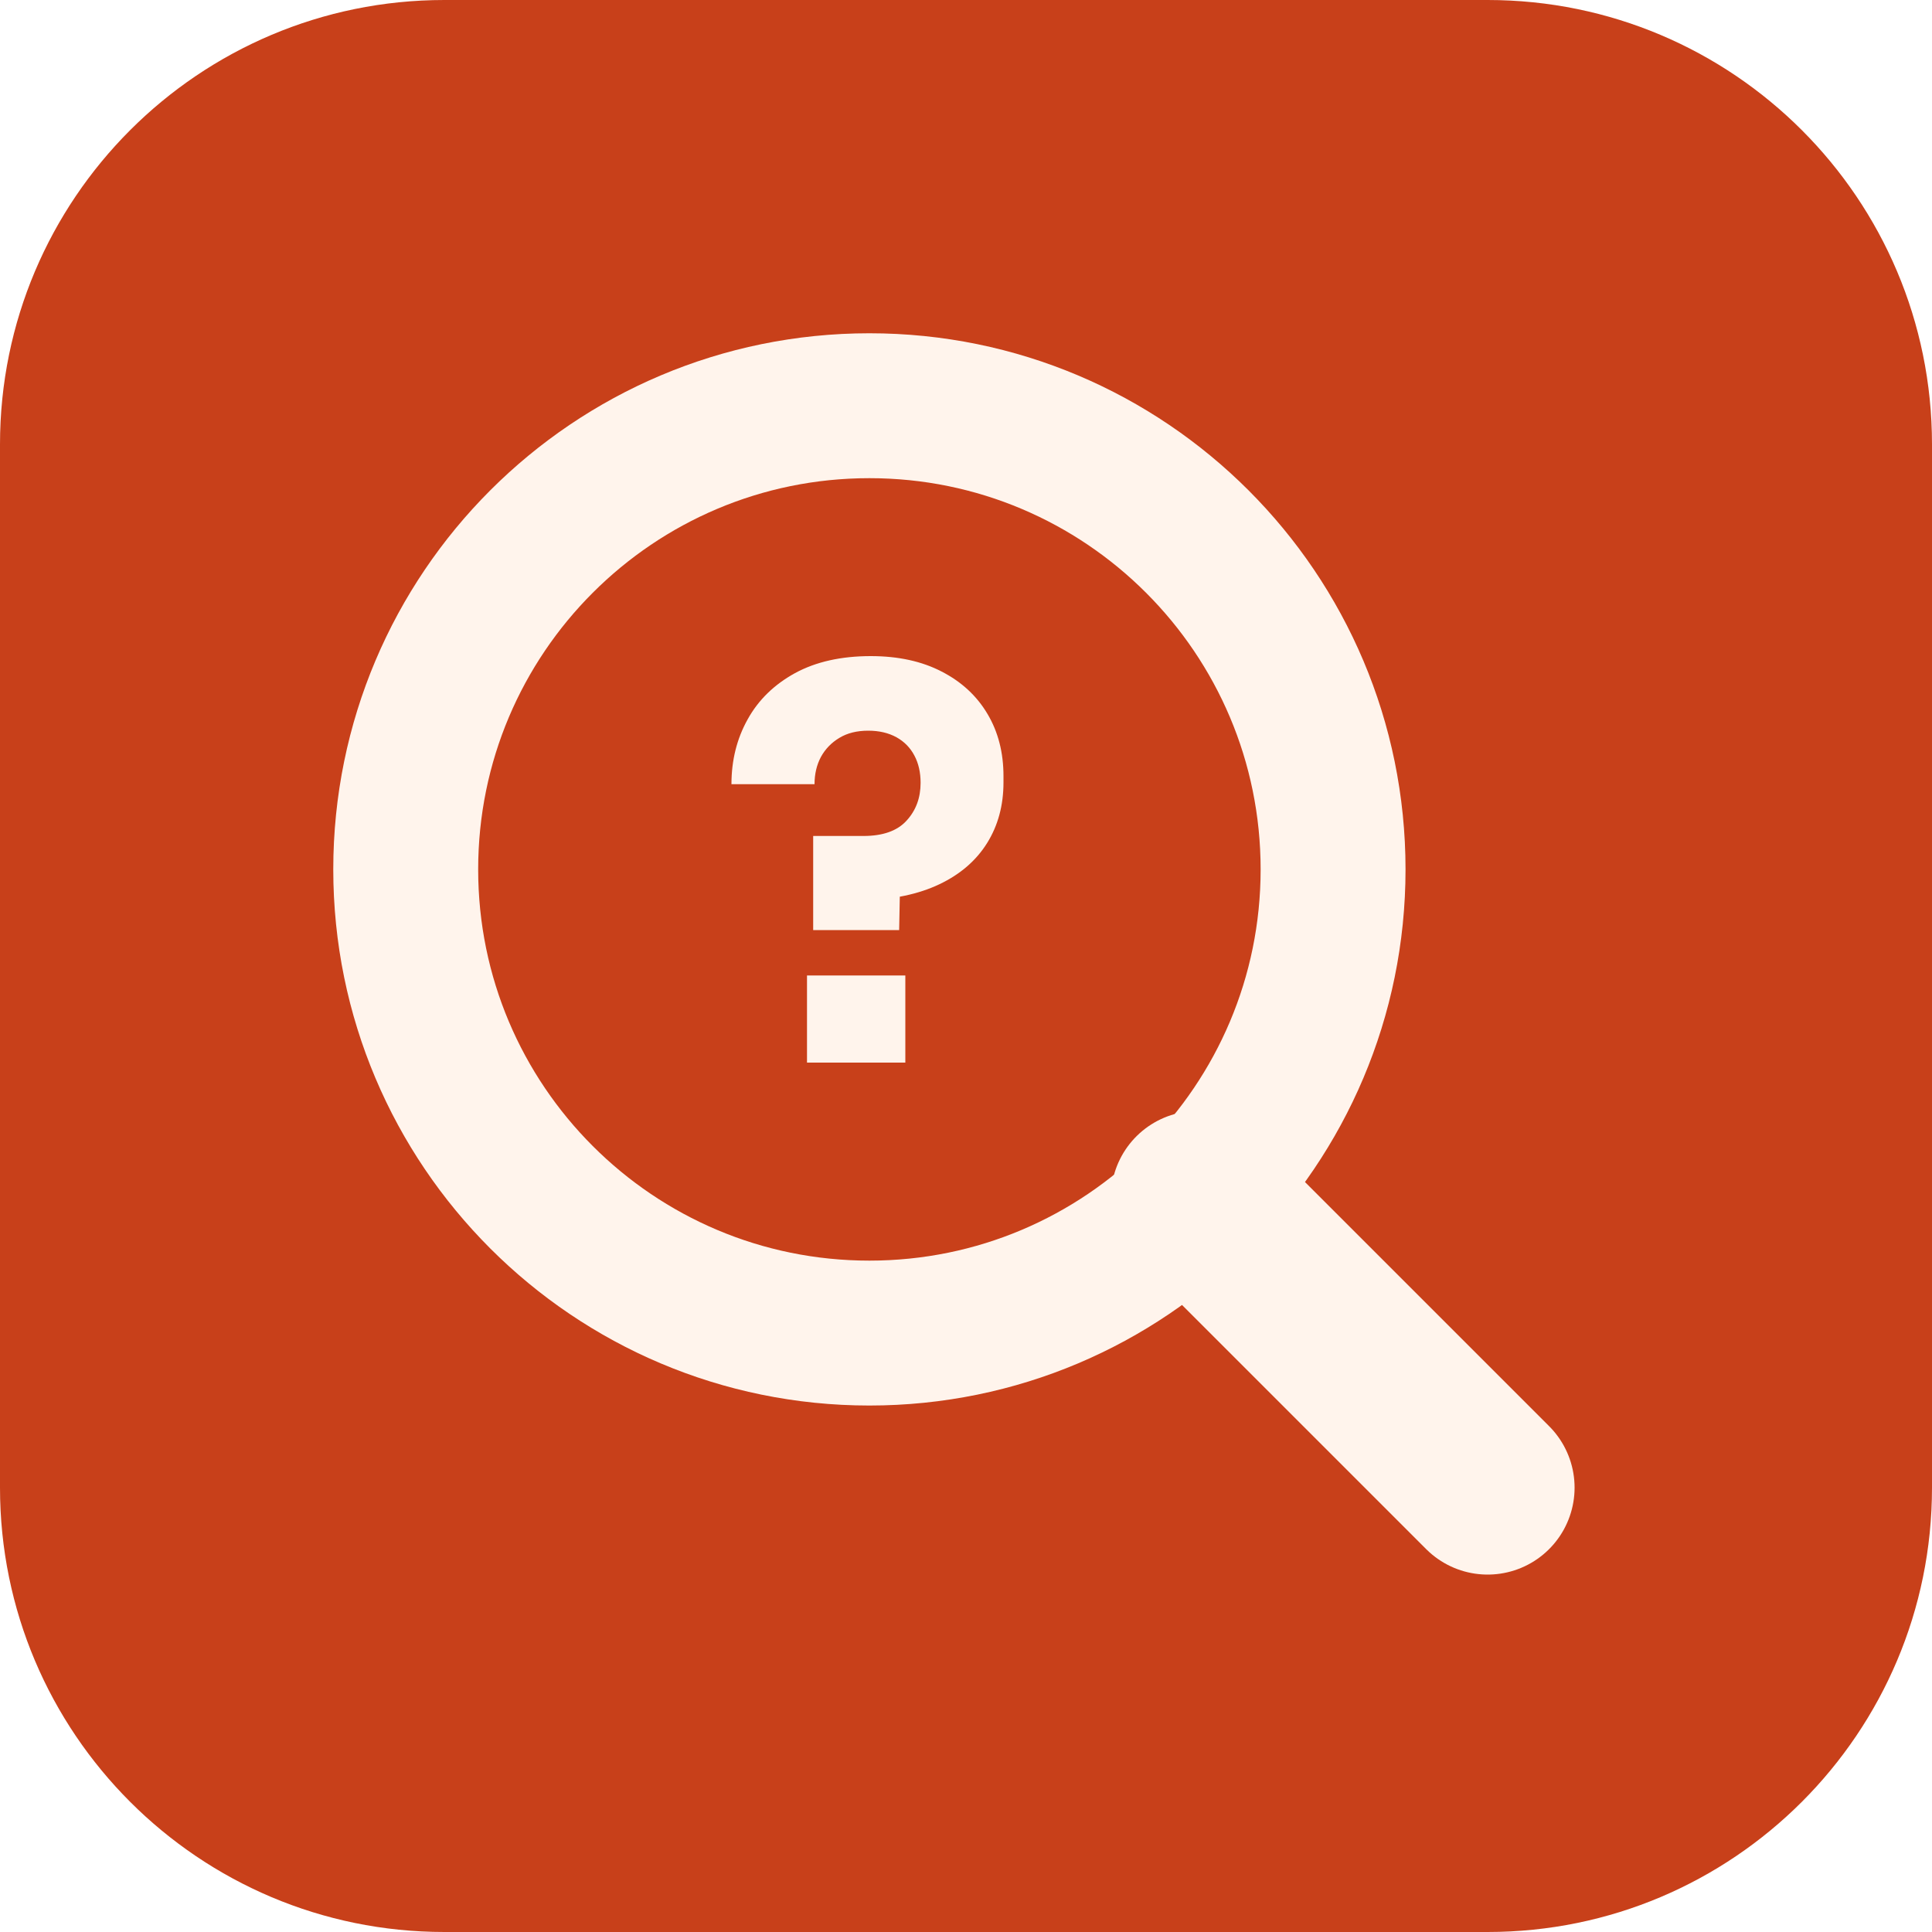
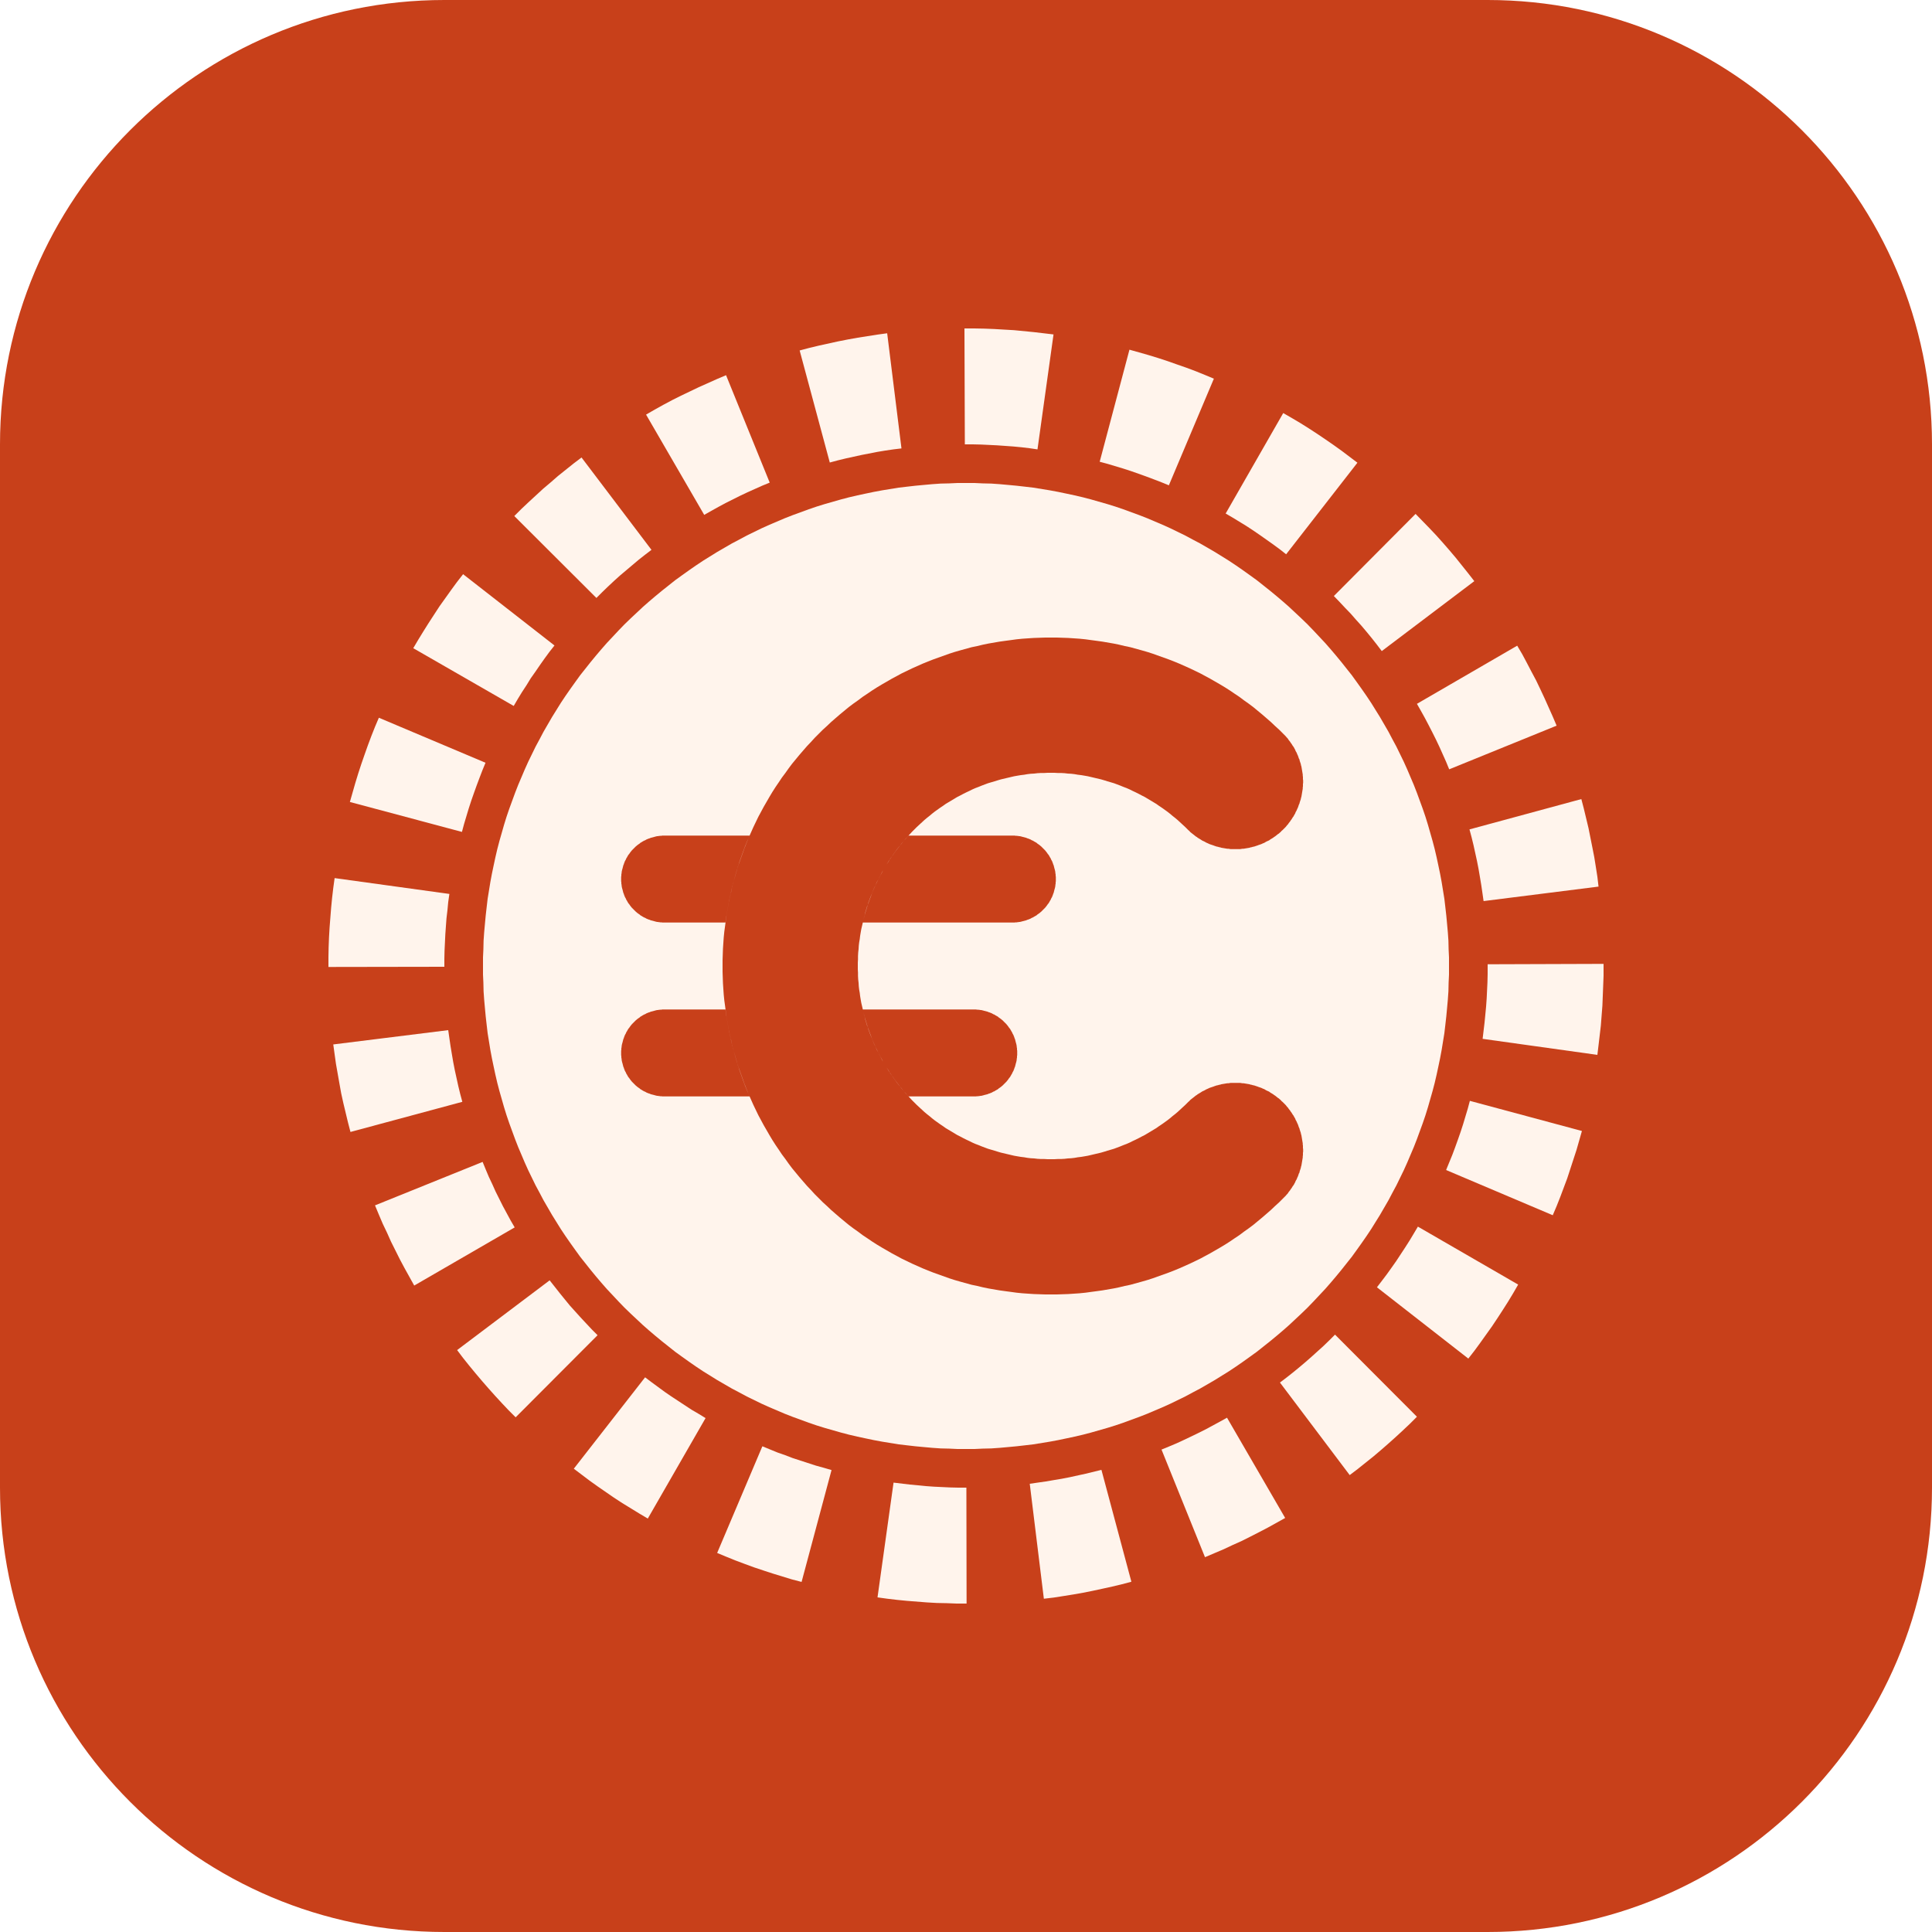
<svg xmlns="http://www.w3.org/2000/svg" width="1024" height="1024" viewBox="0 0 100 100">
  <rect width="100" height="100" rx="23" fill="#C8401A" />
-   <circle cx="45" cy="45" r="24" fill="none" stroke="#FFF4EC" stroke-width="7.5" />
-   <line x1="62" y1="62" x2="77" y2="77" stroke="#FFF4EC" stroke-width="9" stroke-linecap="round" />
-   <path fill="#FFF4EC" d="M42.09 48.14V43.27H44.69Q46.2 43.27 46.92 42.48Q47.65 41.69 47.65 40.52Q47.65 39.71 47.33 39.11Q47.01 38.5 46.4 38.16Q45.78 37.82 44.94 37.82Q44.06 37.82 43.45 38.19Q42.83 38.56 42.49 39.18Q42.16 39.8 42.16 40.59H37.86Q37.86 38.73 38.7 37.23Q39.53 35.73 41.15 34.84Q42.77 33.96 45.07 33.96Q47.2 33.96 48.74 34.76Q50.28 35.55 51.11 36.95Q51.94 38.34 51.94 40.17V40.5Q51.94 42.28 51.09 43.64Q50.24 45 48.62 45.77Q47 46.54 44.69 46.6L46.6 45.06L46.54 48.14ZM41.77 55V50.49H46.86V55Z" />
+   <path fill="#FFF4EC" d="M83.00 50.00L83.00 50.51L82.98 51.03L82.96 51.54L82.94 52.05L82.90 52.56L82.86 53.08L82.80 53.59L82.74 54.10L82.68 54.60L76.74 53.77L76.79 53.35L76.84 52.93L76.88 52.52L76.92 52.10L76.95 51.68L76.97 51.26L76.99 50.84L77.00 50.42L77.00 50.00ZM81.88 58.54L81.74 59.03L81.60 59.52L81.44 60.01L81.28 60.50L81.12 60.99L80.94 61.47L80.76 61.95L80.57 62.43L80.37 62.90L74.85 60.56L75.01 60.17L75.17 59.78L75.32 59.38L75.46 58.99L75.60 58.59L75.73 58.19L75.85 57.79L75.97 57.39L76.08 56.98ZM78.58 66.49L78.32 66.94L78.06 67.37L77.78 67.81L77.50 68.24L77.22 68.66L76.92 69.08L76.62 69.50L76.32 69.91L76.00 70.32L71.27 66.63L71.53 66.29L71.78 65.96L72.03 65.61L72.27 65.27L72.50 64.92L72.73 64.57L72.96 64.21L73.17 63.86L73.39 63.49ZM73.34 73.33L72.98 73.69L72.61 74.04L72.23 74.39L71.85 74.73L71.46 75.07L71.07 75.40L70.67 75.72L70.27 76.04L69.86 76.35L66.25 71.56L66.58 71.31L66.91 71.05L67.24 70.78L67.56 70.51L67.88 70.23L68.19 69.95L68.50 69.67L68.80 69.38L69.10 69.08ZM66.52 78.57L66.07 78.82L65.62 79.07L65.16 79.31L64.71 79.54L64.25 79.77L63.78 79.98L63.31 80.20L62.84 80.40L62.37 80.60L60.12 75.03L60.51 74.87L60.89 74.71L61.28 74.53L61.66 74.35L62.03 74.17L62.41 73.98L62.78 73.78L63.15 73.58L63.51 73.38ZM58.56 81.87L58.07 82.00L57.57 82.12L57.07 82.23L56.56 82.34L56.06 82.44L55.55 82.53L55.05 82.61L54.54 82.69L54.03 82.75L53.30 76.80L53.71 76.74L54.13 76.68L54.54 76.61L54.96 76.54L55.37 76.46L55.78 76.37L56.19 76.28L56.60 76.18L57.01 76.08ZM50.03 83.00L49.51 83.00L49.00 82.98L48.49 82.97L47.97 82.94L47.46 82.90L46.95 82.86L46.44 82.81L45.93 82.75L45.42 82.68L46.25 76.74L46.67 76.79L47.09 76.84L47.51 76.88L47.92 76.92L48.34 76.95L48.76 76.97L49.18 76.99L49.60 77.00L50.02 77.00ZM41.49 81.88L40.99 81.75L40.50 81.60L40.01 81.45L39.52 81.29L39.04 81.13L38.55 80.95L38.07 80.77L37.60 80.58L37.12 80.38L39.46 74.86L39.85 75.02L40.24 75.18L40.64 75.32L41.03 75.47L41.43 75.60L41.83 75.73L42.23 75.86L42.63 75.97L43.04 76.09ZM33.53 78.60L33.09 78.34L32.65 78.07L32.21 77.80L31.78 77.52L31.36 77.23L30.94 76.94L30.52 76.64L30.11 76.33L29.70 76.02L33.39 71.29L33.72 71.54L34.06 71.79L34.40 72.04L34.75 72.28L35.10 72.51L35.45 72.74L35.80 72.97L36.16 73.18L36.52 73.40ZM26.69 73.36L26.33 73.00L25.98 72.63L25.63 72.25L25.29 71.87L24.95 71.48L24.62 71.09L24.29 70.69L23.97 70.29L23.66 69.88L28.45 66.27L28.71 66.60L28.97 66.93L29.23 67.25L29.50 67.58L29.78 67.89L30.06 68.20L30.35 68.51L30.64 68.82L30.93 69.11ZM21.44 66.54L21.19 66.09L20.94 65.64L20.70 65.19L20.47 64.73L20.24 64.27L20.03 63.80L19.81 63.34L19.61 62.87L19.41 62.39L24.98 60.14L25.14 60.53L25.30 60.91L25.48 61.29L25.65 61.67L25.84 62.05L26.03 62.43L26.23 62.80L26.43 63.17L26.64 63.53ZM18.14 58.59L18.01 58.09L17.89 57.59L17.77 57.09L17.66 56.59L17.57 56.09L17.48 55.58L17.39 55.07L17.32 54.57L17.25 54.06L23.20 53.32L23.26 53.74L23.32 54.15L23.39 54.57L23.46 54.98L23.54 55.39L23.63 55.80L23.72 56.21L23.82 56.62L23.93 57.03ZM17.00 50.05L17.00 49.54L17.01 49.03L17.03 48.51L17.06 48.00L17.10 47.49L17.14 46.98L17.19 46.47L17.25 45.96L17.32 45.45L23.26 46.27L23.20 46.69L23.16 47.11L23.11 47.53L23.08 47.94L23.05 48.36L23.03 48.78L23.01 49.20L23.00 49.62L23.00 50.04ZM18.11 41.51L18.25 41.02L18.39 40.53L18.54 40.04L18.70 39.55L18.87 39.06L19.04 38.58L19.22 38.10L19.41 37.62L19.61 37.15L25.13 39.48L24.97 39.87L24.82 40.26L24.67 40.66L24.53 41.05L24.39 41.45L24.26 41.85L24.14 42.25L24.02 42.65L23.91 43.06ZM21.39 33.55L21.65 33.11L21.92 32.67L22.19 32.24L22.47 31.81L22.75 31.38L23.05 30.96L23.35 30.54L23.65 30.13L23.97 29.72L28.70 33.41L28.44 33.74L28.19 34.08L27.95 34.42L27.71 34.77L27.47 35.11L27.25 35.47L27.02 35.82L26.80 36.18L26.59 36.54ZM26.62 26.71L26.98 26.35L27.35 26.00L27.73 25.65L28.11 25.30L28.50 24.97L28.89 24.63L29.29 24.31L29.69 23.99L30.10 23.68L33.72 28.46L33.38 28.72L33.05 28.98L32.73 29.25L32.41 29.52L32.09 29.79L31.78 30.07L31.47 30.36L31.17 30.65L30.87 30.95ZM33.44 21.46L33.89 21.20L34.34 20.95L34.79 20.71L35.25 20.48L35.71 20.26L36.17 20.04L36.64 19.83L37.11 19.62L37.58 19.42L39.84 24.98L39.45 25.14L39.07 25.31L38.69 25.48L38.31 25.66L37.93 25.85L37.55 26.04L37.18 26.24L36.82 26.44L36.45 26.65ZM41.39 18.14L41.88 18.01L42.38 17.89L42.88 17.78L43.38 17.67L43.89 17.57L44.39 17.48L44.90 17.40L45.41 17.32L45.92 17.25L46.66 23.21L46.24 23.26L45.83 23.32L45.41 23.39L45.00 23.47L44.59 23.55L44.18 23.64L43.77 23.73L43.36 23.83L42.95 23.94ZM49.92 17.00L50.43 17.00L50.95 17.01L51.46 17.03L51.97 17.06L52.49 17.09L53.00 17.14L53.51 17.19L54.02 17.25L54.53 17.31L53.70 23.26L53.29 23.20L52.87 23.15L52.45 23.11L52.03 23.08L51.61 23.05L51.20 23.03L50.78 23.01L50.36 23.00L49.94 23.00ZM58.46 18.10L58.96 18.24L59.45 18.38L59.94 18.53L60.43 18.69L60.91 18.86L61.40 19.03L61.88 19.21L62.35 19.40L62.83 19.60L60.50 25.12L60.11 24.96L59.72 24.81L59.32 24.66L58.93 24.52L58.53 24.38L58.13 24.25L57.73 24.13L57.33 24.01L56.92 23.90ZM66.42 21.38L66.87 21.64L67.31 21.90L67.74 22.17L68.17 22.45L68.60 22.74L69.02 23.03L69.44 23.33L69.85 23.64L70.26 23.95L66.57 28.69L66.24 28.43L65.90 28.18L65.56 27.94L65.22 27.70L64.87 27.46L64.52 27.23L64.16 27.01L63.80 26.79L63.44 26.58ZM73.27 26.60L73.63 26.97L73.99 27.34L74.34 27.71L74.68 28.09L75.02 28.48L75.35 28.87L75.67 29.27L75.99 29.67L76.31 30.08L71.52 33.70L71.27 33.37L71.01 33.04L70.74 32.71L70.47 32.39L70.19 32.08L69.91 31.76L69.62 31.46L69.33 31.15L69.04 30.85ZM78.53 33.42L78.79 33.86L79.03 34.31L79.27 34.77L79.51 35.22L79.73 35.68L79.95 36.15L80.16 36.62L80.37 37.09L80.57 37.56L75.01 39.82L74.85 39.43L74.68 39.05L74.51 38.67L74.33 38.29L74.14 37.91L73.95 37.54L73.75 37.16L73.55 36.80L73.34 36.43ZM81.85 41.36L81.98 41.86L82.10 42.36L82.22 42.86L82.32 43.36L82.42 43.86L82.52 44.37L82.60 44.87L82.68 45.38L82.74 45.89L76.79 46.64L76.73 46.22L76.67 45.81L76.60 45.39L76.53 44.98L76.45 44.57L76.36 44.16L76.27 43.75L76.17 43.34L76.06 42.93ZM83.00 49.89L83.00 50.00L77.00 50.00L77.00 49.91Z" />
+   <path fill="#FFF4EC" d="M75.00 50.00L75.00 50.44L74.98 50.87L74.97 51.31L74.94 51.74L74.90 52.18L74.86 52.61L74.81 53.05L74.76 53.48L74.69 53.91L74.62 54.34L74.54 54.77L74.45 55.20L74.36 55.62L74.26 56.05L74.15 56.47L74.03 56.89L73.91 57.31L73.78 57.73L73.64 58.14L73.49 58.55L73.34 58.96L73.18 59.37L73.01 59.77L72.84 60.17L72.66 60.57L72.47 60.96L72.28 61.35L72.07 61.74L71.87 62.12L71.65 62.50L71.43 62.88L71.20 63.25L70.97 63.62L70.73 63.98L70.48 64.34L70.23 64.69L69.97 65.05L69.70 65.39L69.43 65.73L69.15 66.07L68.87 66.40L68.58 66.73L68.28 67.05L67.98 67.37L67.68 67.68L67.37 67.98L67.05 68.28L66.73 68.58L66.40 68.87L66.07 69.15L65.73 69.43L65.39 69.70L65.05 69.97L64.69 70.23L64.34 70.48L63.98 70.73L63.62 70.97L63.25 71.20L62.88 71.43L62.50 71.65L62.12 71.87L61.74 72.07L61.35 72.28L60.96 72.47L60.57 72.66L60.17 72.84L59.77 73.01L59.37 73.18L58.96 73.34L58.55 73.49L58.14 73.64L57.73 73.78L57.31 73.91L56.89 74.03L56.47 74.15L56.05 74.26L55.62 74.36L55.20 74.45L54.77 74.54L54.34 74.62L53.91 74.69L53.48 74.76L53.05 74.81L52.61 74.86L52.18 74.90L51.74 74.94L51.31 74.97L50.87 74.98L50.44 75.00L50.00 75.00L49.56 75.00L49.13 74.98L48.69 74.97L48.26 74.94L47.82 74.90L47.39 74.86L46.95 74.81L46.52 74.76L46.09 74.69L45.66 74.62L45.23 74.54L44.80 74.45L44.38 74.36L43.95 74.26L43.53 74.15L43.11 74.03L42.69 73.91L42.27 73.78L41.86 73.64L41.45 73.49L41.04 73.34L40.63 73.18L40.23 73.01L39.83 72.84L39.43 72.66L39.04 72.47L38.65 72.28L38.26 72.07L37.88 71.87L37.50 71.65L37.12 71.43L36.75 71.20L36.38 70.97L36.02 70.73L35.66 70.48L35.31 70.23L34.95 69.97L34.61 69.70L34.27 69.43L33.93 69.15L33.60 68.87L33.27 68.58L32.95 68.28L32.63 67.98L32.32 67.68L32.02 67.37L31.72 67.05L31.42 66.73L31.13 66.40L30.85 66.07L30.57 65.73L30.30 65.39L30.03 65.05L29.77 64.69L29.52 64.34L29.27 63.98L29.03 63.62L28.80 63.25L28.57 62.88L28.35 62.50L28.13 62.12L27.93 61.74L27.72 61.35L27.53 60.96L27.34 60.57L27.16 60.17L26.99 59.77L26.82 59.37L26.66 58.96L26.51 58.55L26.36 58.14L26.22 57.73L26.09 57.31L25.97 56.89L25.85 56.47L25.74 56.05L25.64 55.62L25.55 55.20L25.46 54.77L25.38 54.34L25.31 53.91L25.24 53.48L25.19 53.05L25.14 52.61L25.10 52.18L25.06 51.74L25.03 51.31L25.02 50.87L25.00 50.44L25.00 50.00L25.00 49.56L25.02 49.13L25.03 48.69L25.06 48.26L25.10 47.82L25.14 47.39L25.19 46.95L25.24 46.52L25.31 46.09L25.38 45.66L25.46 45.23L25.55 44.80L25.64 44.38L25.74 43.95L25.85 43.53L25.97 43.11L26.09 42.69L26.22 42.27L26.36 41.86L26.51 41.45L26.66 41.04L26.82 40.63L26.99 40.23L27.16 39.83L27.34 39.43L27.53 39.04L27.72 38.65L27.93 38.26L28.13 37.88L28.35 37.50L28.57 37.12L28.80 36.75L29.03 36.38L29.27 36.02L29.52 35.66L29.77 35.31L30.03 34.95L30.30 34.61L30.57 34.27L30.85 33.93L31.13 33.60L31.42 33.27L31.72 32.95L32.02 32.63L32.32 32.32L32.63 32.02L32.95 31.72L33.27 31.42L33.60 31.13L33.93 30.85L34.27 30.57L34.61 30.30L34.95 30.03L35.31 29.77L35.66 29.52L36.02 29.27L36.38 29.03L36.75 28.80L37.12 28.57L37.50 28.35L37.88 28.13L38.26 27.93L38.65 27.72L39.04 27.53L39.43 27.34L39.83 27.16L40.23 26.99L40.63 26.82L41.04 26.66L41.45 26.51L41.86 26.36L42.27 26.22L42.69 26.09L43.11 25.97L43.53 25.85L43.95 25.74L44.38 25.64L44.80 25.55L45.23 25.46L45.66 25.38L46.09 25.31L46.52 25.24L46.95 25.19L47.39 25.14L47.82 25.10L48.26 25.06L48.69 25.03L49.13 25.02L49.56 25.00L50.00 25.00L50.44 25.00L50.87 25.02L51.31 25.03L51.74 25.06L52.18 25.10L52.61 25.14L53.05 25.19L53.48 25.24L53.91 25.31L54.34 25.38L54.77 25.46L55.20 25.55L55.62 25.64L56.05 25.74L56.47 25.85L56.89 25.97L57.31 26.09L57.73 26.22L58.14 26.36L58.55 26.51L58.96 26.66L59.37 26.82L59.77 26.99L60.17 27.16L60.57 27.34L60.96 27.53L61.35 27.72L61.74 27.93L62.12 28.13L62.50 28.35L62.88 28.57L63.25 28.80L63.62 29.03L63.98 29.27L64.34 29.52L64.69 29.77L65.05 30.03L65.39 30.30L65.73 30.57L66.07 30.85L66.40 31.13L66.73 31.42L67.05 31.72L67.37 32.02L67.68 32.32L67.98 32.63L68.28 32.95L68.58 33.27L68.87 33.60L69.15 33.93L69.43 34.27L69.70 34.61L69.97 34.95L70.23 35.31L70.48 35.66L70.73 36.02L70.97 36.38L71.20 36.75L71.43 37.12L71.65 37.50L71.87 37.88L72.07 38.26L72.28 38.65L72.47 39.04L72.66 39.43L72.84 39.83L73.01 40.23L73.18 40.63L73.34 41.04L73.49 41.45L73.64 41.86L73.78 42.27L73.91 42.69L74.03 43.11L74.15 43.53L74.26 43.95L74.36 44.38L74.45 44.80L74.54 45.23L74.62 45.66L74.69 46.09L74.76 46.52L74.81 46.95L74.86 47.39L74.90 47.82L74.94 48.26L74.97 48.69L74.98 49.13L75.00 49.56Z" />
+   <path fill="#C8401A" d="M66.42 37.98L66.21 37.77L65.99 37.57L65.78 37.37L65.55 37.17L65.33 36.98L65.10 36.79L64.87 36.60L64.63 36.42L64.39 36.25L64.15 36.07L63.91 35.91L63.66 35.74L63.41 35.58L63.16 35.43L62.90 35.28L62.64 35.13L62.38 34.99L62.12 34.85L61.85 34.72L61.58 34.59L61.31 34.47L61.04 34.35L60.77 34.24L60.49 34.13L60.21 34.03L59.93 33.93L59.65 33.83L59.37 33.74L59.09 33.66L58.80 33.58L58.51 33.50L58.22 33.44L57.93 33.37L57.64 33.31L57.35 33.26L57.06 33.21L56.77 33.17L56.47 33.13L56.18 33.09L55.88 33.06L55.59 33.04L55.29 33.02L54.99 33.01L54.70 33.00L54.40 33.00L54.10 33.00L53.81 33.01L53.51 33.02L53.21 33.04L52.92 33.06L52.62 33.09L52.33 33.13L52.03 33.17L51.74 33.21L51.45 33.26L51.16 33.31L50.87 33.37L50.58 33.44L50.29 33.50L50.00 33.58L49.71 33.66L49.43 33.74L49.15 33.83L48.87 33.93L48.59 34.03L48.31 34.13L48.03 34.24L47.76 34.35L47.49 34.47L47.22 34.59L46.95 34.72L46.68 34.85L46.42 34.99L46.16 35.13L45.90 35.28L45.64 35.43L45.39 35.58L45.14 35.74L44.89 35.91L44.65 36.07L44.41 36.25L44.17 36.42L43.93 36.60L43.70 36.79L43.47 36.98L43.25 37.17L43.02 37.37L42.81 37.57L42.59 37.77L42.38 37.98L42.17 38.19L41.97 38.41L41.77 38.62L41.57 38.85L41.38 39.07L41.19 39.30L41.00 39.53L40.82 39.77L40.65 40.01L40.47 40.25L40.31 40.49L40.14 40.74L39.98 40.99L39.83 41.24L39.68 41.50L39.53 41.76L39.39 42.02L39.25 42.28L39.12 42.55L38.99 42.82L38.87 43.09L38.75 43.36L38.64 43.63L38.53 43.91L38.43 44.19L38.33 44.47L38.23 44.75L38.14 45.03L38.06 45.31L37.98 45.60L37.90 45.89L37.84 46.18L37.77 46.47L37.71 46.76L37.66 47.05L37.61 47.34L37.57 47.63L37.53 47.93L37.49 48.22L37.46 48.52L37.44 48.81L37.42 49.11L37.41 49.41L37.40 49.70L37.40 50.00L37.40 50.30L37.41 50.59L37.42 50.89L37.44 51.19L37.46 51.48L37.49 51.78L37.53 52.07L37.57 52.37L37.61 52.66L37.66 52.95L37.71 53.24L37.77 53.53L37.84 53.82L37.90 54.11L37.98 54.40L38.06 54.69L38.14 54.97L38.23 55.25L38.33 55.53L38.43 55.81L38.53 56.09L38.64 56.37L38.75 56.64L38.87 56.91L38.99 57.18L39.12 57.45L39.25 57.72L39.39 57.98L39.53 58.24L39.68 58.50L39.83 58.76L39.98 59.01L40.14 59.26L40.31 59.51L40.47 59.75L40.65 59.99L40.82 60.23L41.00 60.47L41.19 60.70L41.38 60.93L41.57 61.15L41.77 61.38L41.97 61.59L42.17 61.81L42.38 62.02L42.59 62.23L42.81 62.43L43.02 62.63L43.25 62.83L43.47 63.02L43.70 63.21L43.93 63.40L44.17 63.58L44.41 63.75L44.65 63.93L44.89 64.09L45.14 64.26L45.39 64.42L45.64 64.57L45.90 64.72L46.16 64.87L46.42 65.01L46.68 65.15L46.95 65.28L47.22 65.41L47.49 65.53L47.76 65.65L48.03 65.76L48.31 65.87L48.59 65.97L48.87 66.07L49.15 66.17L49.43 66.26L49.71 66.34L50.00 66.42L50.29 66.50L50.58 66.56L50.87 66.63L51.16 66.69L51.45 66.74L51.74 66.79L52.03 66.83L52.33 66.87L52.62 66.91L52.92 66.94L53.21 66.96L53.51 66.98L53.81 66.99L54.10 67.00L54.40 67.00L54.70 67.00L54.99 66.99L55.29 66.98L55.59 66.96L55.88 66.94L56.18 66.91L56.47 66.87L56.77 66.83L57.06 66.79L57.35 66.74L57.64 66.69L57.93 66.63L58.22 66.56L58.51 66.50L58.80 66.42L59.09 66.34L59.37 66.26L59.65 66.17L59.93 66.07L60.21 65.97L60.49 65.87L60.77 65.76L61.04 65.65L61.31 65.53L61.58 65.41L61.85 65.28L62.12 65.15L62.38 65.01L62.64 64.87L62.90 64.72L63.16 64.57L63.41 64.42L63.66 64.26L63.91 64.09L64.15 63.93L64.39 63.75L64.63 63.58L64.87 63.40L65.10 63.21L65.33 63.02L65.55 62.83L65.78 62.63L65.99 62.43L66.21 62.23L66.42 62.02L66.42 62.02L66.46 61.98L66.51 61.93L66.55 61.89L66.59 61.84L66.63 61.80L66.67 61.75L66.70 61.70L66.74 61.65L66.78 61.60L66.81 61.55L66.85 61.50L66.88 61.45L66.91 61.40L66.95 61.35L66.98 61.30L67.01 61.24L67.04 61.19L67.06 61.13L67.09 61.08L67.12 61.03L67.14 60.97L67.17 60.91L67.19 60.86L67.21 60.80L67.23 60.74L67.26 60.69L67.27 60.63L67.29 60.57L67.31 60.51L67.33 60.45L67.34 60.39L67.36 60.33L67.37 60.27L67.38 60.21L67.39 60.15L67.40 60.09L67.41 60.03L67.42 59.97L67.43 59.91L67.43 59.85L67.44 59.79L67.44 59.73L67.44 59.67L67.45 59.61L67.45 59.55L67.45 59.48L67.44 59.42L67.44 59.36L67.44 59.30L67.43 59.24L67.43 59.18L67.42 59.12L67.41 59.06L67.40 59.00L67.39 58.94L67.38 58.88L67.37 58.82L67.36 58.76L67.34 58.70L67.33 58.64L67.31 58.58L67.29 58.52L67.27 58.46L67.26 58.41L67.23 58.35L67.21 58.29L67.19 58.23L67.17 58.18L67.14 58.12L67.12 58.07L67.09 58.01L67.06 57.96L67.04 57.90L67.01 57.85L66.98 57.80L66.95 57.74L66.91 57.69L66.88 57.64L66.85 57.59L66.81 57.54L66.78 57.49L66.74 57.44L66.70 57.39L66.67 57.34L66.63 57.30L66.59 57.25L66.55 57.20L66.51 57.16L66.46 57.11L66.42 57.07L66.38 57.03L66.33 56.99L66.29 56.94L66.24 56.90L66.20 56.86L66.15 56.83L66.10 56.79L66.05 56.75L66.00 56.71L65.95 56.68L65.90 56.64L65.85 56.61L65.80 56.58L65.75 56.55L65.70 56.51L65.64 56.48L65.59 56.46L65.53 56.43L65.48 56.40L65.43 56.37L65.37 56.35L65.31 56.32L65.26 56.30L65.20 56.28L65.14 56.26L65.09 56.24L65.03 56.22L64.97 56.20L64.91 56.18L64.85 56.17L64.79 56.15L64.73 56.14L64.67 56.12L64.61 56.11L64.55 56.10L64.49 56.09L64.43 56.08L64.37 56.07L64.31 56.07L64.25 56.06L64.19 56.05L64.13 56.05L64.07 56.05L64.01 56.05L63.95 56.05L63.88 56.05L63.82 56.05L63.76 56.05L63.70 56.05L63.64 56.06L63.58 56.07L63.52 56.07L63.46 56.08L63.40 56.09L63.34 56.10L63.28 56.11L63.22 56.12L63.16 56.14L63.10 56.15L63.04 56.17L62.98 56.18L62.92 56.20L62.86 56.22L62.81 56.24L62.75 56.26L62.69 56.28L62.63 56.30L62.58 56.32L62.52 56.35L62.47 56.37L62.41 56.40L62.36 56.43L62.30 56.46L62.25 56.48L62.20 56.51L62.14 56.55L62.09 56.58L62.04 56.61L61.99 56.64L61.94 56.68L61.89 56.71L61.84 56.75L61.79 56.79L61.74 56.83L61.70 56.86L61.65 56.90L61.60 56.94L61.56 56.99L61.51 57.03L61.47 57.07L61.47 57.07L61.35 57.19L61.22 57.31L61.09 57.43L60.96 57.55L60.83 57.66L60.69 57.77L60.56 57.88L60.42 57.99L60.28 58.09L60.14 58.19L59.99 58.29L59.85 58.39L59.70 58.48L59.55 58.57L59.40 58.66L59.25 58.75L59.09 58.83L58.94 58.91L58.78 58.99L58.63 59.06L58.47 59.14L58.31 59.21L58.15 59.27L57.98 59.34L57.82 59.40L57.66 59.46L57.49 59.51L57.32 59.56L57.16 59.61L56.99 59.66L56.82 59.70L56.65 59.74L56.48 59.78L56.31 59.82L56.14 59.85L55.96 59.88L55.79 59.90L55.62 59.93L55.45 59.95L55.27 59.96L55.10 59.98L54.92 59.99L54.75 59.99L54.57 60.00L54.40 60.00L54.23 60.00L54.05 59.99L53.88 59.99L53.70 59.98L53.53 59.96L53.35 59.95L53.18 59.93L53.01 59.90L52.84 59.88L52.66 59.85L52.49 59.82L52.32 59.78L52.15 59.74L51.98 59.70L51.81 59.66L51.64 59.61L51.48 59.56L51.31 59.51L51.14 59.46L50.98 59.40L50.82 59.34L50.65 59.27L50.49 59.21L50.33 59.14L50.17 59.06L50.02 58.99L49.86 58.91L49.71 58.83L49.55 58.75L49.40 58.66L49.25 58.57L49.10 58.48L48.95 58.39L48.81 58.29L48.66 58.19L48.52 58.09L48.38 57.99L48.24 57.88L48.11 57.77L47.97 57.66L47.84 57.55L47.71 57.43L47.58 57.31L47.45 57.19L47.33 57.07L47.21 56.95L47.09 56.82L46.97 56.69L46.85 56.56L46.74 56.43L46.63 56.29L46.52 56.16L46.41 56.02L46.31 55.88L46.21 55.74L46.11 55.59L46.01 55.45L45.92 55.30L45.83 55.15L45.74 55.00L45.65 54.85L45.57 54.69L45.49 54.54L45.41 54.38L45.34 54.23L45.26 54.07L45.19 53.91L45.13 53.75L45.06 53.58L45.00 53.42L44.94 53.26L44.89 53.09L44.84 52.92L44.79 52.76L44.74 52.59L44.70 52.42L44.66 52.25L44.62 52.08L44.58 51.91L44.55 51.74L44.52 51.56L44.50 51.39L44.47 51.22L44.45 51.05L44.44 50.87L44.42 50.70L44.41 50.52L44.41 50.35L44.40 50.17L44.40 50.00L44.40 49.83L44.41 49.65L44.41 49.48L44.42 49.30L44.44 49.13L44.45 48.95L44.47 48.78L44.50 48.61L44.52 48.44L44.55 48.26L44.58 48.09L44.62 47.92L44.66 47.75L44.70 47.58L44.74 47.41L44.79 47.24L44.84 47.08L44.89 46.91L44.94 46.74L45.00 46.58L45.06 46.42L45.13 46.25L45.19 46.09L45.26 45.93L45.34 45.77L45.41 45.62L45.49 45.46L45.57 45.31L45.65 45.15L45.74 45.00L45.83 44.85L45.92 44.70L46.01 44.55L46.11 44.41L46.21 44.26L46.31 44.12L46.41 43.98L46.52 43.84L46.63 43.71L46.74 43.57L46.85 43.44L46.97 43.31L47.09 43.18L47.21 43.05L47.33 42.93L47.45 42.81L47.58 42.69L47.71 42.57L47.84 42.45L47.97 42.34L48.11 42.23L48.24 42.12L48.38 42.01L48.52 41.91L48.66 41.81L48.81 41.71L48.95 41.61L49.10 41.52L49.25 41.43L49.40 41.34L49.55 41.25L49.71 41.17L49.86 41.09L50.02 41.01L50.17 40.94L50.33 40.86L50.49 40.79L50.65 40.73L50.82 40.66L50.98 40.60L51.14 40.54L51.31 40.49L51.48 40.44L51.64 40.39L51.81 40.34L51.98 40.30L52.15 40.26L52.32 40.22L52.49 40.18L52.66 40.15L52.84 40.12L53.01 40.10L53.18 40.07L53.35 40.05L53.53 40.04L53.70 40.02L53.88 40.01L54.05 40.01L54.23 40.00L54.40 40.00L54.57 40.00L54.75 40.01L54.92 40.01L55.10 40.02L55.27 40.04L55.45 40.05L55.62 40.07L55.79 40.10L55.96 40.12L56.14 40.15L56.31 40.18L56.48 40.22L56.65 40.26L56.82 40.30L56.99 40.34L57.16 40.39L57.32 40.44L57.49 40.49L57.66 40.54L57.82 40.60L57.98 40.66L58.15 40.73L58.31 40.79L58.47 40.86L58.63 40.94L58.78 41.01L58.94 41.09L59.09 41.17L59.25 41.25L59.40 41.34L59.55 41.43L59.70 41.52L59.85 41.61L59.99 41.71L60.14 41.81L60.28 41.91L60.42 42.01L60.56 42.12L60.69 42.23L60.83 42.34L60.96 42.45L61.09 42.57L61.22 42.69L61.35 42.81L61.47 42.93L61.47 42.93L61.51 42.97L61.56 43.01L61.60 43.06L61.65 43.10L61.70 43.14L61.74 43.17L61.79 43.21L61.84 43.25L61.89 43.29L61.94 43.32L61.99 43.36L62.04 43.39L62.09 43.42L62.14 43.45L62.20 43.49L62.25 43.52L62.30 43.54L62.36 43.57L62.41 43.60L62.47 43.63L62.52 43.65L62.58 43.68L62.63 43.70L62.69 43.72L62.75 43.74L62.81 43.76L62.86 43.78L62.92 43.80L62.98 43.82L63.04 43.83L63.10 43.85L63.16 43.86L63.22 43.88L63.28 43.89L63.34 43.90L63.40 43.91L63.46 43.92L63.52 43.93L63.58 43.93L63.64 43.94L63.70 43.95L63.76 43.95L63.82 43.95L63.88 43.95L63.95 43.95L64.01 43.95L64.07 43.95L64.13 43.95L64.19 43.95L64.25 43.94L64.31 43.93L64.37 43.93L64.43 43.92L64.49 43.91L64.55 43.90L64.61 43.89L64.67 43.88L64.73 43.86L64.79 43.85L64.85 43.83L64.91 43.82L64.97 43.80L65.03 43.78L65.09 43.76L65.14 43.74L65.20 43.72L65.26 43.70L65.31 43.68L65.37 43.65L65.43 43.63L65.48 43.60L65.53 43.57L65.59 43.54L65.64 43.52L65.70 43.49L65.75 43.45L65.80 43.42L65.85 43.39L65.90 43.36L65.95 43.32L66.00 43.29L66.05 43.25L66.10 43.21L66.15 43.17L66.20 43.14L66.24 43.10L66.29 43.06L66.33 43.01L66.38 42.97L66.42 42.93L66.46 42.89L66.51 42.84L66.55 42.80L66.59 42.75L66.63 42.70L66.67 42.66L66.70 42.61L66.74 42.56L66.78 42.51L66.81 42.46L66.85 42.41L66.88 42.36L66.91 42.31L66.95 42.26L66.98 42.20L67.01 42.15L67.04 42.10L67.06 42.04L67.09 41.99L67.12 41.93L67.14 41.88L67.17 41.82L67.19 41.77L67.21 41.71L67.23 41.65L67.26 41.59L67.27 41.54L67.29 41.48L67.31 41.42L67.33 41.36L67.34 41.30L67.36 41.24L67.37 41.18L67.38 41.12L67.39 41.06L67.40 41.00L67.41 40.94L67.42 40.88L67.43 40.82L67.43 40.76L67.44 40.70L67.44 40.64L67.44 40.58L67.45 40.52L67.45 40.45L67.45 40.39L67.44 40.33L67.44 40.27L67.44 40.21L67.43 40.15L67.43 40.09L67.42 40.03L67.41 39.97L67.40 39.91L67.39 39.85L67.38 39.79L67.37 39.73L67.36 39.67L67.34 39.61L67.33 39.55L67.31 39.49L67.29 39.43L67.27 39.37L67.26 39.31L67.23 39.26L67.21 39.20L67.19 39.14L67.17 39.09L67.14 39.03L67.12 38.97L67.09 38.92L67.06 38.87L67.04 38.81L67.01 38.76L66.98 38.70L66.95 38.65L66.91 38.60L66.88 38.55L66.85 38.50L66.81 38.45L66.78 38.40L66.74 38.35L66.70 38.30L66.67 38.25L66.63 38.20L66.59 38.16L66.55 38.11L66.51 38.07L66.46 38.02L66.42 37.98ZM34.40 47.75L34.36 47.75L34.32 47.75L34.28 47.75L34.24 47.74L34.20 47.74L34.16 47.74L34.13 47.73L34.09 47.73L34.05 47.72L34.01 47.72L33.97 47.71L33.93 47.70L33.89 47.69L33.86 47.68L33.82 47.67L33.78 47.66L33.74 47.65L33.70 47.64L33.67 47.63L33.63 47.61L33.59 47.60L33.56 47.59L33.52 47.57L33.48 47.56L33.45 47.54L33.41 47.52L33.38 47.50L33.34 47.49L33.31 47.47L33.27 47.45L33.24 47.43L33.21 47.41L33.17 47.39L33.14 47.37L33.11 47.34L33.08 47.32L33.05 47.30L33.01 47.27L32.98 47.25L32.95 47.22L32.92 47.20L32.89 47.17L32.87 47.15L32.84 47.12L32.81 47.09L32.78 47.06L32.75 47.03L32.73 47.01L32.70 46.98L32.68 46.95L32.65 46.92L32.63 46.89L32.60 46.85L32.58 46.82L32.56 46.79L32.53 46.76L32.51 46.73L32.49 46.69L32.47 46.66L32.45 46.62L32.43 46.59L32.41 46.56L32.40 46.52L32.38 46.49L32.36 46.45L32.34 46.42L32.33 46.38L32.31 46.34L32.30 46.31L32.29 46.27L32.27 46.23L32.26 46.20L32.25 46.16L32.24 46.12L32.23 46.08L32.22 46.04L32.21 46.01L32.20 45.97L32.19 45.93L32.18 45.89L32.18 45.85L32.17 45.81L32.17 45.77L32.16 45.74L32.16 45.70L32.16 45.66L32.15 45.62L32.15 45.58L32.15 45.54L32.15 45.50L32.15 45.46L32.15 45.42L32.15 45.38L32.16 45.34L32.16 45.30L32.16 45.26L32.17 45.23L32.17 45.19L32.18 45.15L32.18 45.11L32.19 45.07L32.20 45.03L32.21 44.99L32.22 44.96L32.23 44.92L32.24 44.88L32.25 44.84L32.26 44.80L32.27 44.77L32.29 44.73L32.30 44.69L32.31 44.66L32.33 44.62L32.34 44.58L32.36 44.55L32.38 44.51L32.40 44.48L32.41 44.44L32.43 44.41L32.45 44.38L32.47 44.34L32.49 44.31L32.51 44.27L32.53 44.24L32.56 44.21L32.58 44.18L32.60 44.15L32.63 44.11L32.65 44.08L32.68 44.05L32.70 44.02L32.73 43.99L32.75 43.97L32.78 43.94L32.81 43.91L32.84 43.88L32.87 43.85L32.89 43.83L32.92 43.80L32.95 43.78L32.98 43.75L33.01 43.73L33.05 43.70L33.08 43.68L33.11 43.66L33.14 43.63L33.17 43.61L33.21 43.59L33.24 43.57L33.27 43.55L33.31 43.53L33.34 43.51L33.38 43.50L33.41 43.48L33.45 43.46L33.48 43.44L33.52 43.43L33.56 43.41L33.59 43.40L33.63 43.39L33.67 43.37L33.70 43.36L33.74 43.35L33.78 43.34L33.82 43.33L33.86 43.32L33.89 43.31L33.93 43.30L33.97 43.29L34.01 43.28L34.05 43.28L34.09 43.27L34.13 43.27L34.16 43.26L34.20 43.26L34.24 43.26L34.28 43.25L34.32 43.25L34.36 43.25L34.40 43.25L38.80 43.25L38.68 43.52L38.57 43.79L38.47 44.06L38.37 44.34L38.27 44.62L38.18 44.90L38.10 45.18L38.02 45.46L37.94 45.74L37.87 46.02L37.81 46.31L37.74 46.60L37.69 46.88L37.64 47.17L37.59 47.46L37.55 47.75ZM44.66 47.75L44.70 47.58L44.74 47.42L44.78 47.25L44.83 47.09L44.88 46.92L44.94 46.76L45.00 46.60L45.06 46.44L45.12 46.28L45.18 46.12L45.25 45.96L45.32 45.81L45.39 45.65L45.47 45.50L45.55 45.35L45.63 45.20L45.71 45.05L45.80 44.90L45.89 44.75L45.98 44.61L46.07 44.46L46.17 44.32L46.27 44.18L46.37 44.04L46.47 43.91L46.58 43.77L46.68 43.64L46.79 43.51L46.91 43.38L47.02 43.25L52.40 43.25L52.44 43.25L52.48 43.25L52.52 43.25L52.56 43.26L52.60 43.26L52.64 43.26L52.67 43.27L52.71 43.27L52.75 43.28L52.79 43.28L52.83 43.29L52.87 43.30L52.91 43.31L52.94 43.32L52.98 43.33L53.02 43.34L53.06 43.35L53.10 43.36L53.13 43.37L53.17 43.39L53.21 43.40L53.24 43.41L53.28 43.43L53.32 43.44L53.35 43.46L53.39 43.48L53.42 43.50L53.46 43.51L53.49 43.53L53.52 43.55L53.56 43.57L53.59 43.59L53.63 43.61L53.66 43.63L53.69 43.66L53.72 43.68L53.75 43.70L53.79 43.73L53.82 43.75L53.85 43.78L53.88 43.80L53.91 43.83L53.93 43.85L53.96 43.88L53.99 43.91L54.02 43.94L54.05 43.97L54.07 43.99L54.10 44.02L54.12 44.05L54.15 44.08L54.17 44.11L54.20 44.15L54.22 44.18L54.24 44.21L54.27 44.24L54.29 44.27L54.31 44.31L54.33 44.34L54.35 44.38L54.37 44.41L54.39 44.44L54.40 44.48L54.42 44.51L54.44 44.55L54.46 44.58L54.47 44.62L54.49 44.66L54.50 44.69L54.51 44.73L54.53 44.77L54.54 44.80L54.55 44.84L54.56 44.88L54.57 44.92L54.58 44.96L54.59 44.99L54.60 45.03L54.61 45.07L54.62 45.11L54.62 45.15L54.63 45.19L54.63 45.23L54.64 45.26L54.64 45.30L54.64 45.34L54.65 45.38L54.65 45.42L54.65 45.46L54.65 45.50L54.65 45.54L54.65 45.58L54.65 45.62L54.64 45.66L54.64 45.70L54.64 45.74L54.63 45.77L54.63 45.81L54.62 45.85L54.62 45.89L54.61 45.93L54.60 45.97L54.59 46.01L54.58 46.04L54.57 46.08L54.56 46.12L54.55 46.16L54.54 46.20L54.53 46.23L54.51 46.27L54.50 46.31L54.49 46.34L54.47 46.38L54.46 46.42L54.44 46.45L54.42 46.49L54.40 46.52L54.39 46.56L54.37 46.59L54.35 46.62L54.33 46.66L54.31 46.69L54.29 46.73L54.27 46.76L54.24 46.79L54.22 46.82L54.20 46.85L54.17 46.89L54.15 46.92L54.12 46.95L54.10 46.98L54.07 47.01L54.05 47.03L54.02 47.06L53.99 47.09L53.96 47.12L53.93 47.15L53.91 47.17L53.88 47.20L53.85 47.22L53.82 47.25L53.79 47.27L53.75 47.30L53.72 47.32L53.69 47.34L53.66 47.37L53.63 47.39L53.59 47.41L53.56 47.43L53.52 47.45L53.49 47.47L53.46 47.49L53.42 47.50L53.39 47.52L53.35 47.54L53.32 47.56L53.28 47.57L53.24 47.59L53.21 47.60L53.17 47.61L53.13 47.63L53.10 47.64L53.06 47.65L53.02 47.66L52.98 47.67L52.94 47.68L52.91 47.69L52.87 47.70L52.83 47.71L52.79 47.72L52.75 47.72L52.71 47.73L52.67 47.73L52.64 47.74L52.60 47.74L52.56 47.74L52.52 47.75L52.48 47.75L52.44 47.75L52.40 47.75ZM34.40 56.75L34.36 56.75L34.32 56.75L34.28 56.75L34.24 56.74L34.20 56.74L34.16 56.74L34.13 56.73L34.09 56.73L34.05 56.72L34.01 56.72L33.97 56.71L33.93 56.70L33.89 56.69L33.86 56.68L33.82 56.67L33.78 56.66L33.74 56.65L33.70 56.64L33.67 56.63L33.63 56.61L33.59 56.60L33.56 56.59L33.52 56.57L33.48 56.56L33.45 56.54L33.41 56.52L33.38 56.50L33.34 56.49L33.31 56.47L33.27 56.45L33.24 56.43L33.21 56.41L33.17 56.39L33.14 56.37L33.11 56.34L33.08 56.32L33.05 56.30L33.01 56.27L32.98 56.25L32.95 56.22L32.92 56.20L32.89 56.17L32.87 56.15L32.84 56.12L32.81 56.09L32.78 56.06L32.75 56.03L32.73 56.01L32.70 55.98L32.68 55.95L32.65 55.92L32.63 55.89L32.60 55.85L32.58 55.82L32.56 55.79L32.53 55.76L32.51 55.73L32.49 55.69L32.47 55.66L32.45 55.62L32.43 55.59L32.41 55.56L32.40 55.52L32.38 55.49L32.36 55.45L32.34 55.42L32.33 55.38L32.31 55.34L32.30 55.31L32.29 55.27L32.27 55.23L32.26 55.20L32.25 55.16L32.24 55.12L32.23 55.08L32.22 55.04L32.21 55.01L32.20 54.97L32.19 54.93L32.18 54.89L32.18 54.85L32.17 54.81L32.17 54.77L32.16 54.74L32.16 54.70L32.16 54.66L32.15 54.62L32.15 54.58L32.15 54.54L32.15 54.50L32.15 54.46L32.15 54.42L32.15 54.38L32.16 54.34L32.16 54.30L32.16 54.26L32.17 54.23L32.17 54.19L32.18 54.15L32.18 54.11L32.19 54.07L32.20 54.03L32.21 53.99L32.22 53.96L32.23 53.92L32.24 53.88L32.25 53.84L32.26 53.80L32.27 53.77L32.29 53.73L32.30 53.69L32.31 53.66L32.33 53.62L32.34 53.58L32.36 53.55L32.38 53.51L32.40 53.48L32.41 53.44L32.43 53.41L32.45 53.38L32.47 53.34L32.49 53.31L32.51 53.27L32.53 53.24L32.56 53.21L32.58 53.18L32.60 53.15L32.63 53.11L32.65 53.08L32.68 53.05L32.70 53.02L32.73 52.99L32.75 52.97L32.78 52.94L32.81 52.91L32.84 52.88L32.87 52.85L32.89 52.83L32.92 52.80L32.95 52.78L32.98 52.75L33.01 52.73L33.05 52.70L33.08 52.68L33.11 52.66L33.14 52.63L33.17 52.61L33.21 52.59L33.24 52.57L33.27 52.55L33.31 52.53L33.34 52.51L33.38 52.50L33.41 52.48L33.45 52.46L33.48 52.44L33.52 52.43L33.56 52.41L33.59 52.40L33.63 52.39L33.67 52.37L33.70 52.36L33.74 52.35L33.78 52.34L33.82 52.33L33.86 52.32L33.89 52.31L33.93 52.30L33.97 52.29L34.01 52.28L34.05 52.28L34.09 52.27L34.13 52.27L34.16 52.26L34.20 52.26L34.24 52.26L34.28 52.25L34.32 52.25L34.36 52.25L34.40 52.25L37.55 52.25L37.59 52.54L37.64 52.83L37.69 53.12L37.74 53.40L37.81 53.69L37.87 53.98L37.94 54.26L38.02 54.54L38.10 54.82L38.18 55.10L38.27 55.38L38.37 55.66L38.47 55.94L38.57 56.21L38.68 56.48L38.80 56.75ZM47.02 56.75L46.91 56.62L46.79 56.49L46.68 56.36L46.58 56.23L46.47 56.09L46.37 55.96L46.27 55.82L46.17 55.68L46.07 55.54L45.98 55.39L45.89 55.25L45.80 55.10L45.71 54.95L45.63 54.80L45.55 54.65L45.47 54.50L45.39 54.35L45.32 54.19L45.25 54.04L45.18 53.88L45.12 53.72L45.06 53.56L45.00 53.40L44.94 53.24L44.88 53.08L44.83 52.91L44.78 52.75L44.74 52.58L44.70 52.42L44.66 52.25L50.40 52.25L50.44 52.25L50.48 52.25L50.52 52.25L50.56 52.26L50.60 52.26L50.64 52.26L50.67 52.27L50.71 52.27L50.75 52.28L50.79 52.28L50.83 52.29L50.87 52.30L50.91 52.31L50.94 52.32L50.98 52.33L51.02 52.34L51.06 52.35L51.10 52.36L51.13 52.37L51.17 52.39L51.21 52.40L51.24 52.41L51.28 52.43L51.32 52.44L51.35 52.46L51.39 52.48L51.42 52.50L51.46 52.51L51.49 52.53L51.52 52.55L51.56 52.57L51.59 52.59L51.63 52.61L51.66 52.63L51.69 52.66L51.72 52.68L51.75 52.70L51.79 52.73L51.82 52.75L51.85 52.78L51.88 52.80L51.91 52.83L51.93 52.85L51.96 52.88L51.99 52.91L52.02 52.94L52.05 52.97L52.07 52.99L52.10 53.02L52.12 53.05L52.15 53.08L52.17 53.11L52.20 53.15L52.22 53.18L52.24 53.21L52.27 53.24L52.29 53.27L52.31 53.31L52.33 53.34L52.35 53.38L52.37 53.41L52.39 53.44L52.40 53.48L52.42 53.51L52.44 53.55L52.46 53.58L52.47 53.62L52.49 53.66L52.50 53.69L52.51 53.73L52.53 53.77L52.54 53.80L52.55 53.84L52.56 53.88L52.57 53.92L52.58 53.96L52.59 53.99L52.60 54.03L52.61 54.07L52.62 54.11L52.62 54.15L52.63 54.19L52.63 54.23L52.64 54.26L52.64 54.30L52.64 54.34L52.65 54.38L52.65 54.42L52.65 54.46L52.65 54.50L52.65 54.54L52.65 54.58L52.65 54.62L52.64 54.66L52.64 54.70L52.64 54.74L52.63 54.77L52.63 54.81L52.62 54.85L52.62 54.89L52.61 54.93L52.60 54.97L52.59 55.01L52.58 55.04L52.57 55.08L52.56 55.12L52.55 55.16L52.54 55.20L52.53 55.23L52.51 55.27L52.50 55.31L52.49 55.34L52.47 55.38L52.46 55.42L52.44 55.45L52.42 55.49L52.40 55.52L52.39 55.56L52.37 55.59L52.35 55.62L52.33 55.66L52.31 55.69L52.29 55.73L52.27 55.76L52.24 55.79L52.22 55.82L52.20 55.85L52.17 55.89L52.15 55.92L52.12 55.95L52.10 55.98L52.07 56.01L52.05 56.03L52.02 56.06L51.99 56.09L51.96 56.12L51.93 56.15L51.91 56.17L51.88 56.20L51.85 56.22L51.82 56.25L51.79 56.27L51.75 56.30L51.72 56.32L51.69 56.34L51.66 56.37L51.63 56.39L51.59 56.41L51.56 56.43L51.52 56.45L51.49 56.47L51.46 56.49L51.42 56.50L51.39 56.52L51.35 56.54L51.32 56.56L51.28 56.57L51.24 56.59L51.21 56.60L51.17 56.61L51.13 56.63L51.10 56.64L51.06 56.65L51.02 56.66L50.98 56.67L50.94 56.68L50.91 56.69L50.87 56.70L50.83 56.71L50.79 56.72L50.75 56.72L50.71 56.73L50.67 56.73L50.64 56.74L50.60 56.74L50.56 56.74L50.52 56.75L50.48 56.75L50.44 56.75L50.40 56.75Z" />
</svg>
